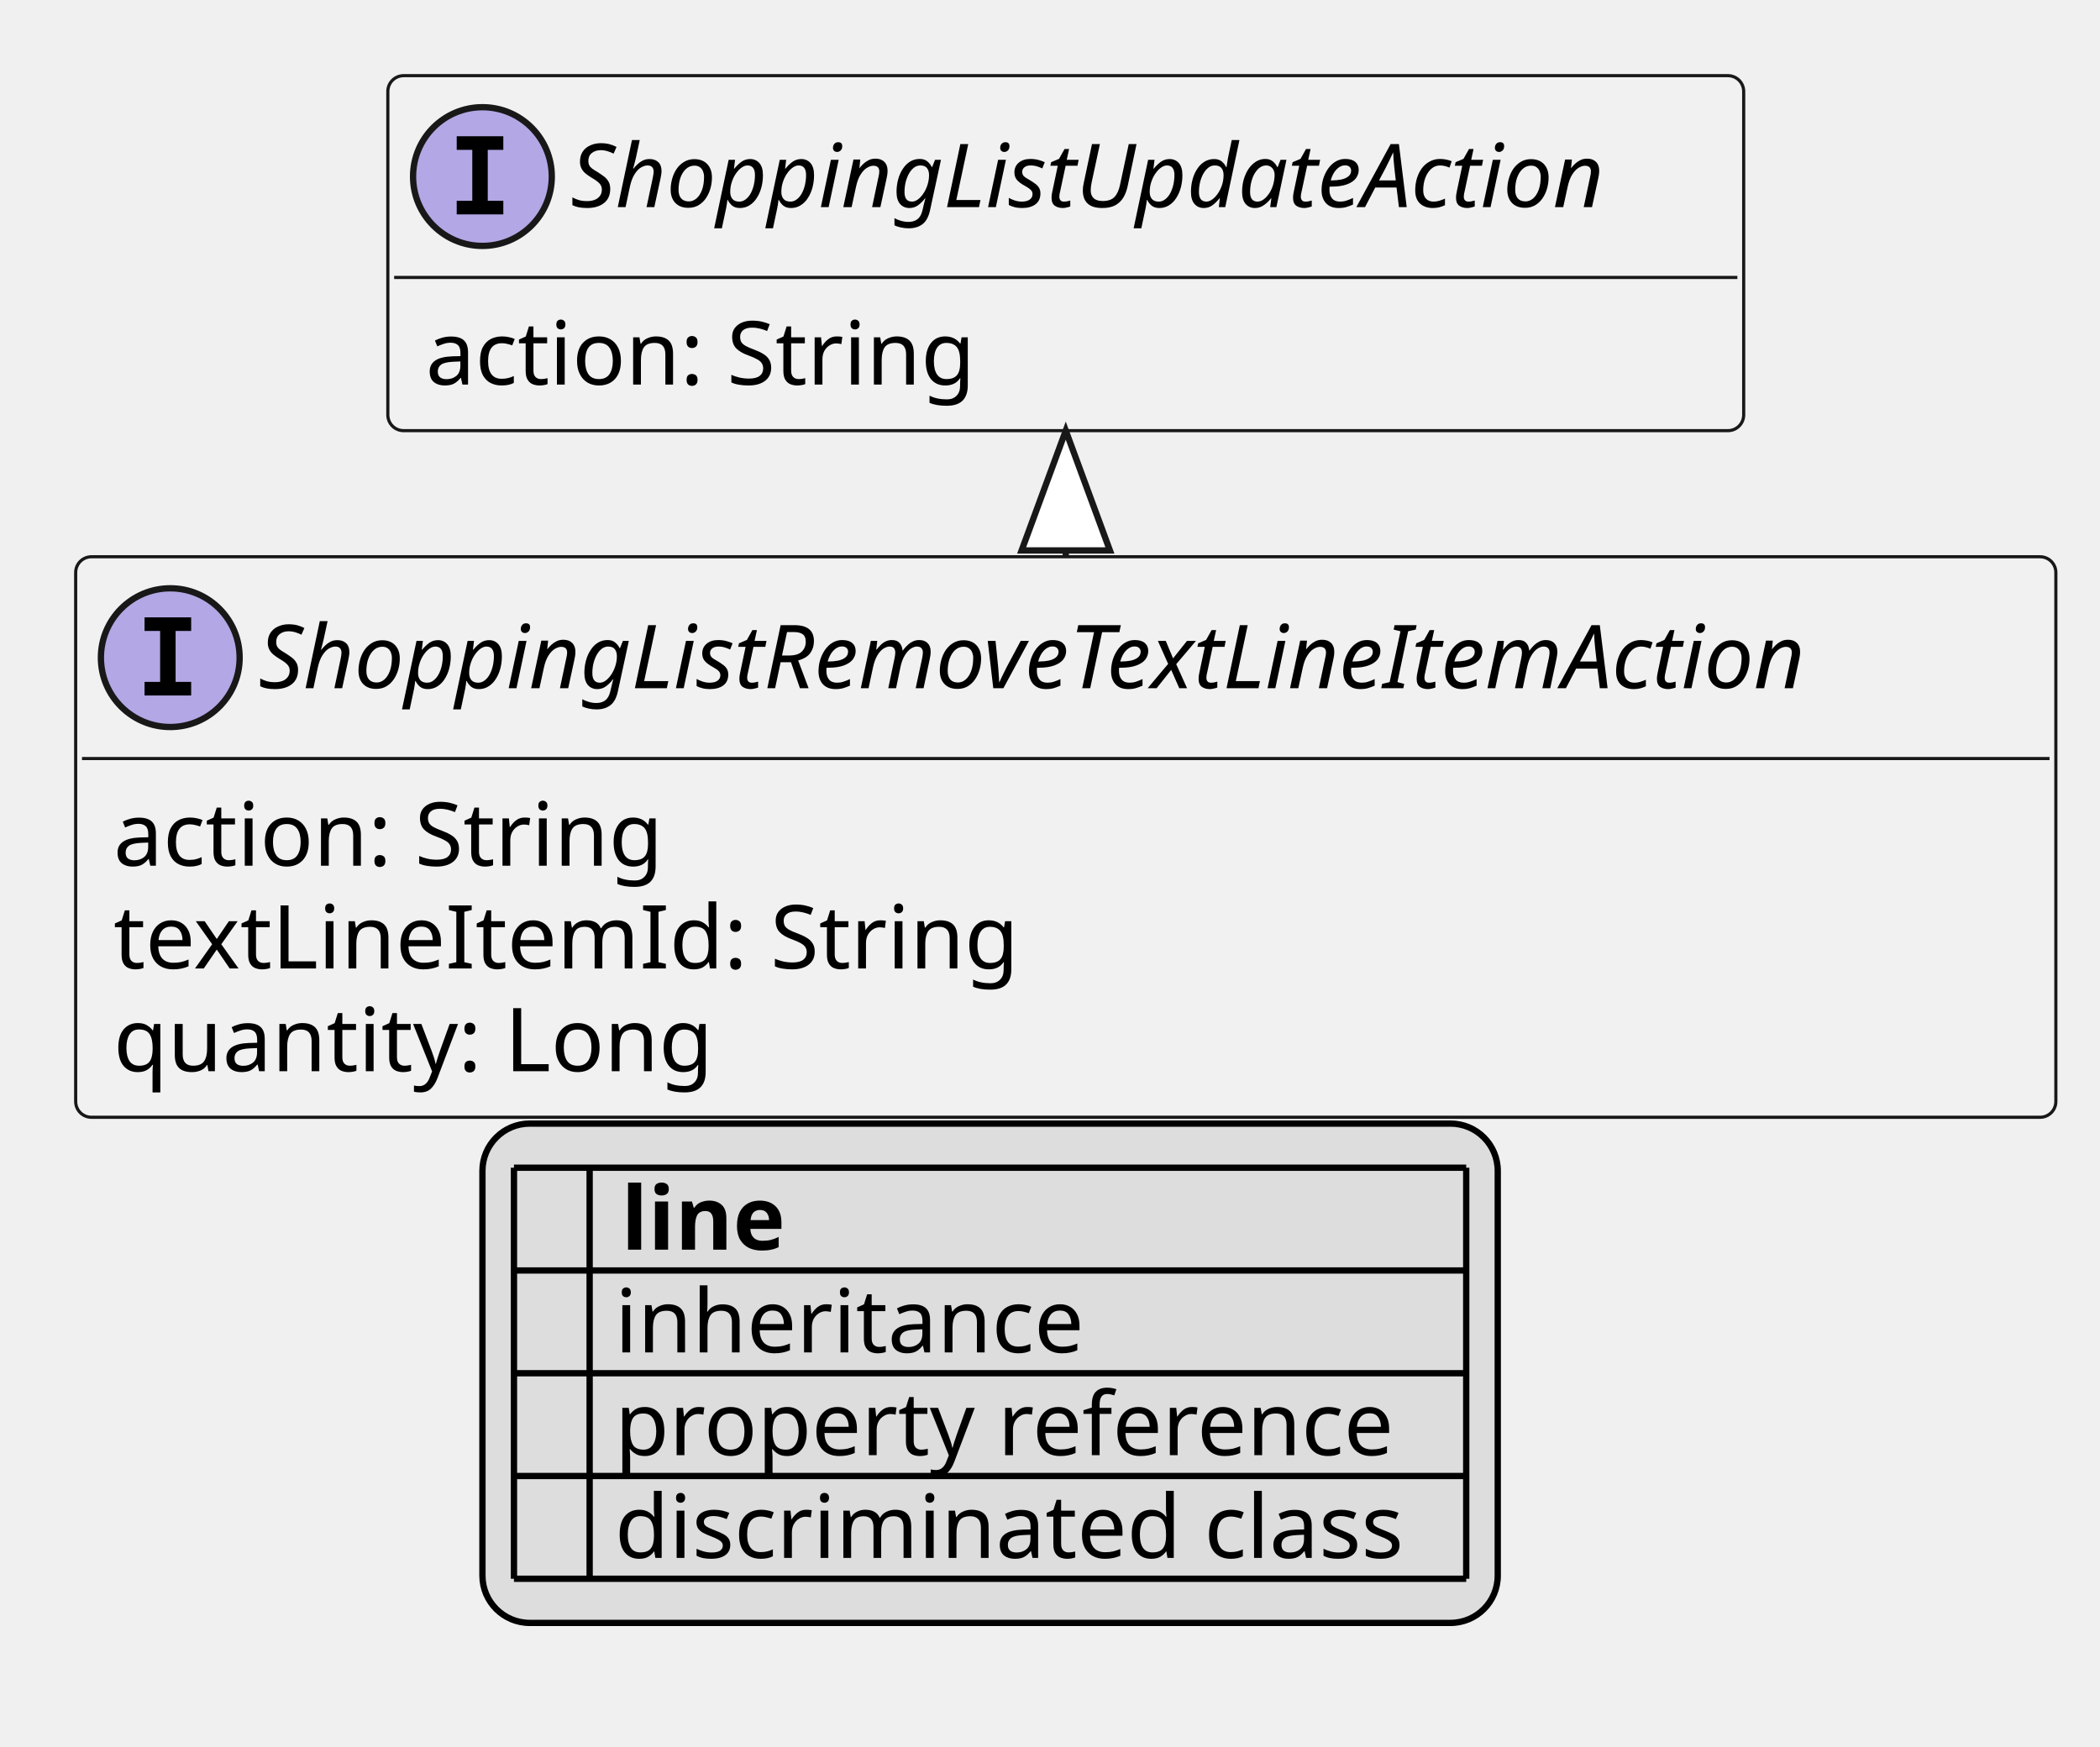
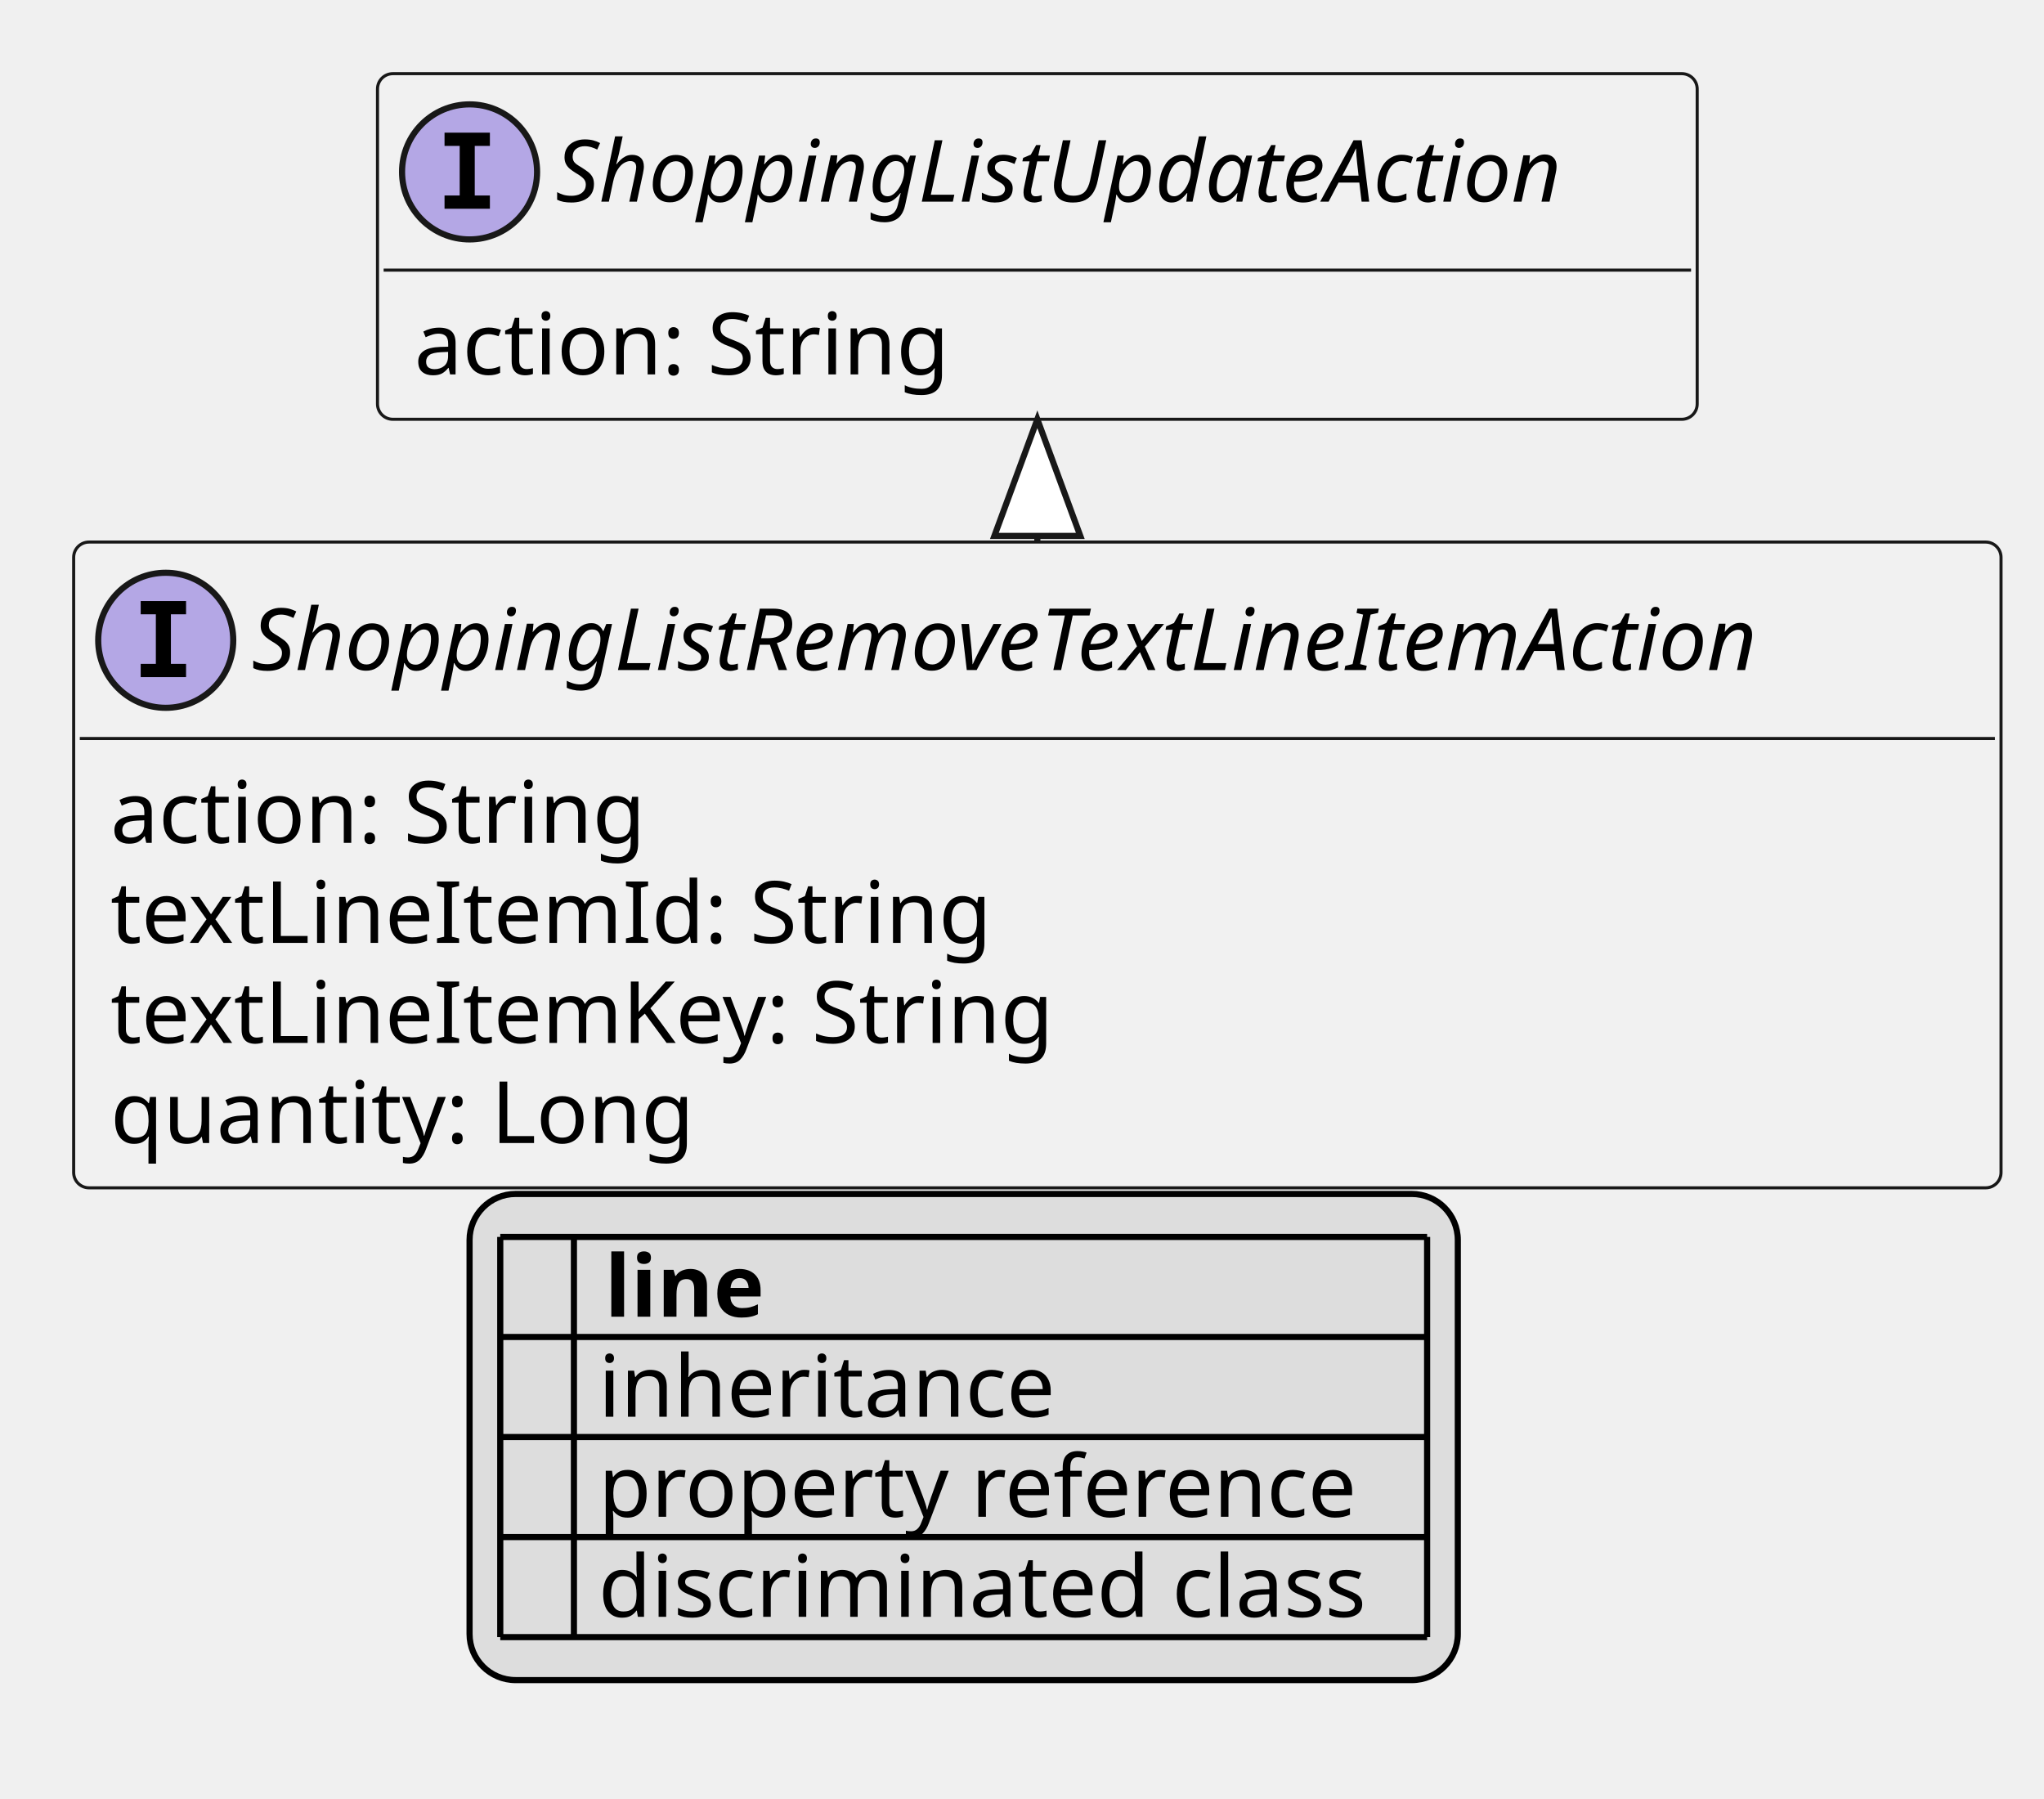
- <svg xmlns="http://www.w3.org/2000/svg" xmlns:xlink="http://www.w3.org/1999/xlink" contentStyleType="text/css" height="277px" preserveAspectRatio="none" style="width:333px;height:277px;background:#FFFFFF;" version="1.1" viewBox="0 0 333 277" width="333px" zoomAndPan="magnify">
+ <svg xmlns="http://www.w3.org/2000/svg" xmlns:xlink="http://www.w3.org/1999/xlink" contentStyleType="text/css" height="293px" preserveAspectRatio="none" style="width:333px;height:293px;background:#FFFFFF;" version="1.1" viewBox="0 0 333 293" width="333px" zoomAndPan="magnify">
  <defs>
-     <filter height="1" id="b1frcrcgbd3wbv0" width="1" x="0" y="0">
+     <filter height="1" id="b1i4jn4hg9o8y00" width="1" x="0" y="0">
      <feFlood flood-color="#000000" result="flood" />
      <feComposite in="SourceGraphic" in2="flood" operator="over" />
    </filter>
-     <filter height="1" id="b1frcrcgbd3wbv1" width="1" x="0" y="0">
+     <filter height="1" id="b1i4jn4hg9o8y01" width="1" x="0" y="0">
      <feFlood flood-color="#008000" result="flood" />
      <feComposite in="SourceGraphic" in2="flood" operator="over" />
    </filter>
-     <filter height="1" id="b1frcrcgbd3wbv2" width="1" x="0" y="0">
+     <filter height="1" id="b1i4jn4hg9o8y02" width="1" x="0" y="0">
      <feFlood flood-color="#0000FF" result="flood" />
      <feComposite in="SourceGraphic" in2="flood" operator="over" />
    </filter>
  </defs>
  <g>
    <a href="ShoppingListRemoveTextLineItemAction.svg" target="_top" title="ShoppingListRemoveTextLineItemAction.svg" xlink:actuate="onRequest" xlink:href="ShoppingListRemoveTextLineItemAction.svg" xlink:show="new" xlink:title="ShoppingListRemoveTextLineItemAction.svg" xlink:type="simple">
      <g id="elem_ShoppingListRemoveTextLineItemAction">
-         <rect codeLine="10" fill="#F1F1F1" height="88.891" id="ShoppingListRemoveTextLineItemAction" rx="2.5" ry="2.5" style="stroke:#181818;stroke-width:0.5;" width="314" x="12" y="88.297" />
+         <rect codeLine="10" fill="#F1F1F1" height="105.188" id="ShoppingListRemoveTextLineItemAction" rx="2.5" ry="2.5" style="stroke:#181818;stroke-width:0.5;" width="314" x="12" y="88.297" />
        <ellipse cx="27" cy="104.297" fill="#B4A7E5" rx="11" ry="11" style="stroke:#181818;stroke-width:1.0;" />
        <path d="M22.922,100.062 L22.922,97.906 L30.312,97.906 L30.312,100.062 L27.844,100.062 L27.844,108.141 L30.312,108.141 L30.312,110.297 L22.922,110.297 L22.922,108.141 L25.391,108.141 L25.391,100.062 L22.922,100.062 Z " fill="#000000" />
        <text fill="#000000" font-family="sans-serif" font-size="14" font-style="italic" lengthAdjust="spacing" textLength="282" x="41" y="109.144">ShoppingListRemoveTextLineItemAction</text>
        <line style="stroke:#181818;stroke-width:0.5;" x1="13" x2="325" y1="120.297" y2="120.297" />
        <text fill="#000000" font-family="sans-serif" font-size="14" lengthAdjust="spacing" textLength="91" x="18" y="137.292">action: String</text>
        <text fill="#000000" font-family="sans-serif" font-size="14" lengthAdjust="spacing" textLength="145" x="18" y="153.589">textLineItemId: String</text>
-         <text fill="#000000" font-family="sans-serif" font-size="14" lengthAdjust="spacing" textLength="98" x="18" y="169.886">quantity: Long</text>
+         <text fill="#000000" font-family="sans-serif" font-size="14" lengthAdjust="spacing" textLength="158" x="18" y="169.886">textLineItemKey: String</text>
+         <text fill="#000000" font-family="sans-serif" font-size="14" lengthAdjust="spacing" textLength="98" x="18" y="186.183">quantity: Long</text>
      </g>
    </a>
    <a href="ShoppingListUpdateAction.svg" target="_top" title="ShoppingListUpdateAction.svg" xlink:actuate="onRequest" xlink:href="ShoppingListUpdateAction.svg" xlink:show="new" xlink:title="ShoppingListUpdateAction.svg" xlink:type="simple">
      <g id="elem_ShoppingListUpdateAction">
-         <rect codeLine="15" fill="#F1F1F1" height="56.297" id="ShoppingListUpdateAction" rx="2.5" ry="2.5" style="stroke:#181818;stroke-width:0.5;" width="215" x="61.5" y="12" />
+         <rect codeLine="16" fill="#F1F1F1" height="56.297" id="ShoppingListUpdateAction" rx="2.5" ry="2.5" style="stroke:#181818;stroke-width:0.5;" width="215" x="61.5" y="12" />
        <ellipse cx="76.5" cy="28" fill="#B4A7E5" rx="11" ry="11" style="stroke:#181818;stroke-width:1.0;" />
        <path d="M72.422,23.766 L72.422,21.609 L79.812,21.609 L79.812,23.766 L77.344,23.766 L77.344,31.844 L79.812,31.844 L79.812,34 L72.422,34 L72.422,31.844 L74.891,31.844 L74.891,23.766 L72.422,23.766 Z " fill="#000000" />
        <text fill="#000000" font-family="sans-serif" font-size="14" font-style="italic" lengthAdjust="spacing" textLength="183" x="90.5" y="32.847">ShoppingListUpdateAction</text>
        <line style="stroke:#181818;stroke-width:0.5;" x1="62.5" x2="275.5" y1="44" y2="44" />
        <text fill="#000000" font-family="sans-serif" font-size="14" lengthAdjust="spacing" textLength="91" x="67.5" y="60.995">action: String</text>
      </g>
    </a>
    <line style="stroke:#181818;stroke-width:1.0;" x1="169" x2="169" y1="68.297" y2="88.297" />
    <polygon fill="#FFFFFF" points="169,68.297,162,87.297,176,87.297,169,68.297" style="stroke:#181818;stroke-width:1.0;" />
-     <rect fill="#DDDDDD" height="79.188" id="_legend" rx="7.5" ry="7.5" style="stroke:#000000;stroke-width:1.0;" width="161" x="76.5" y="178.188" />
-     <text fill="#000000" font-family="sans-serif" font-size="14" font-weight="bold" lengthAdjust="spacing" textLength="5" x="81.5" y="198.183"> </text>
-     <text fill="#000000" font-family="sans-serif" font-size="14" font-weight="bold" lengthAdjust="spacing" textLength="28" x="98.5" y="198.183">line</text>
-     <text fill="#000000" filter="url(#b1frcrcgbd3wbv0)" font-family="sans-serif" font-size="14" lengthAdjust="spacing" textLength="12" x="81.5" y="214.48">   </text>
-     <text fill="#000000" font-family="sans-serif" font-size="14" lengthAdjust="spacing" textLength="77" x="97.5" y="214.48">inheritance</text>
-     <text fill="#000000" filter="url(#b1frcrcgbd3wbv1)" font-family="sans-serif" font-size="14" lengthAdjust="spacing" textLength="12" x="81.5" y="230.776">   </text>
-     <text fill="#000000" font-family="sans-serif" font-size="14" lengthAdjust="spacing" textLength="129" x="97.5" y="230.776">property reference</text>
-     <text fill="#000000" filter="url(#b1frcrcgbd3wbv2)" font-family="sans-serif" font-size="14" lengthAdjust="spacing" textLength="12" x="81.5" y="247.073">   </text>
-     <text fill="#000000" font-family="sans-serif" font-size="14" lengthAdjust="spacing" textLength="131" x="97.5" y="247.073">discriminated class</text>
-     <line style="stroke:#000000;stroke-width:1.0;" x1="81.5" x2="232.5" y1="185.188" y2="185.188" />
+     <rect fill="#DDDDDD" height="79.188" id="_legend" rx="7.5" ry="7.5" style="stroke:#000000;stroke-width:1.0;" width="161" x="76.5" y="194.484" />
+     <text fill="#000000" font-family="sans-serif" font-size="14" font-weight="bold" lengthAdjust="spacing" textLength="5" x="81.5" y="214.48"> </text>
+     <text fill="#000000" font-family="sans-serif" font-size="14" font-weight="bold" lengthAdjust="spacing" textLength="28" x="98.5" y="214.48">line</text>
+     <text fill="#000000" filter="url(#b1i4jn4hg9o8y00)" font-family="sans-serif" font-size="14" lengthAdjust="spacing" textLength="12" x="81.5" y="230.776">   </text>
+     <text fill="#000000" font-family="sans-serif" font-size="14" lengthAdjust="spacing" textLength="77" x="97.5" y="230.776">inheritance</text>
+     <text fill="#000000" filter="url(#b1i4jn4hg9o8y01)" font-family="sans-serif" font-size="14" lengthAdjust="spacing" textLength="12" x="81.5" y="247.073">   </text>
+     <text fill="#000000" font-family="sans-serif" font-size="14" lengthAdjust="spacing" textLength="129" x="97.5" y="247.073">property reference</text>
+     <text fill="#000000" filter="url(#b1i4jn4hg9o8y02)" font-family="sans-serif" font-size="14" lengthAdjust="spacing" textLength="12" x="81.5" y="263.37">   </text>
+     <text fill="#000000" font-family="sans-serif" font-size="14" lengthAdjust="spacing" textLength="131" x="97.5" y="263.37">discriminated class</text>
    <line style="stroke:#000000;stroke-width:1.0;" x1="81.5" x2="232.5" y1="201.484" y2="201.484" />
    <line style="stroke:#000000;stroke-width:1.0;" x1="81.5" x2="232.5" y1="217.781" y2="217.781" />
    <line style="stroke:#000000;stroke-width:1.0;" x1="81.5" x2="232.5" y1="234.078" y2="234.078" />
    <line style="stroke:#000000;stroke-width:1.0;" x1="81.5" x2="232.5" y1="250.375" y2="250.375" />
-     <line style="stroke:#000000;stroke-width:1.0;" x1="81.5" x2="81.5" y1="185.188" y2="250.375" />
-     <line style="stroke:#000000;stroke-width:1.0;" x1="93.5" x2="93.5" y1="185.188" y2="250.375" />
-     <line style="stroke:#000000;stroke-width:1.0;" x1="232.5" x2="232.5" y1="185.188" y2="250.375" />
+     <line style="stroke:#000000;stroke-width:1.0;" x1="81.5" x2="232.5" y1="266.672" y2="266.672" />
+     <line style="stroke:#000000;stroke-width:1.0;" x1="81.5" x2="81.5" y1="201.484" y2="266.672" />
+     <line style="stroke:#000000;stroke-width:1.0;" x1="93.5" x2="93.5" y1="201.484" y2="266.672" />
+     <line style="stroke:#000000;stroke-width:1.0;" x1="232.5" x2="232.5" y1="201.484" y2="266.672" />
  </g>
</svg>
